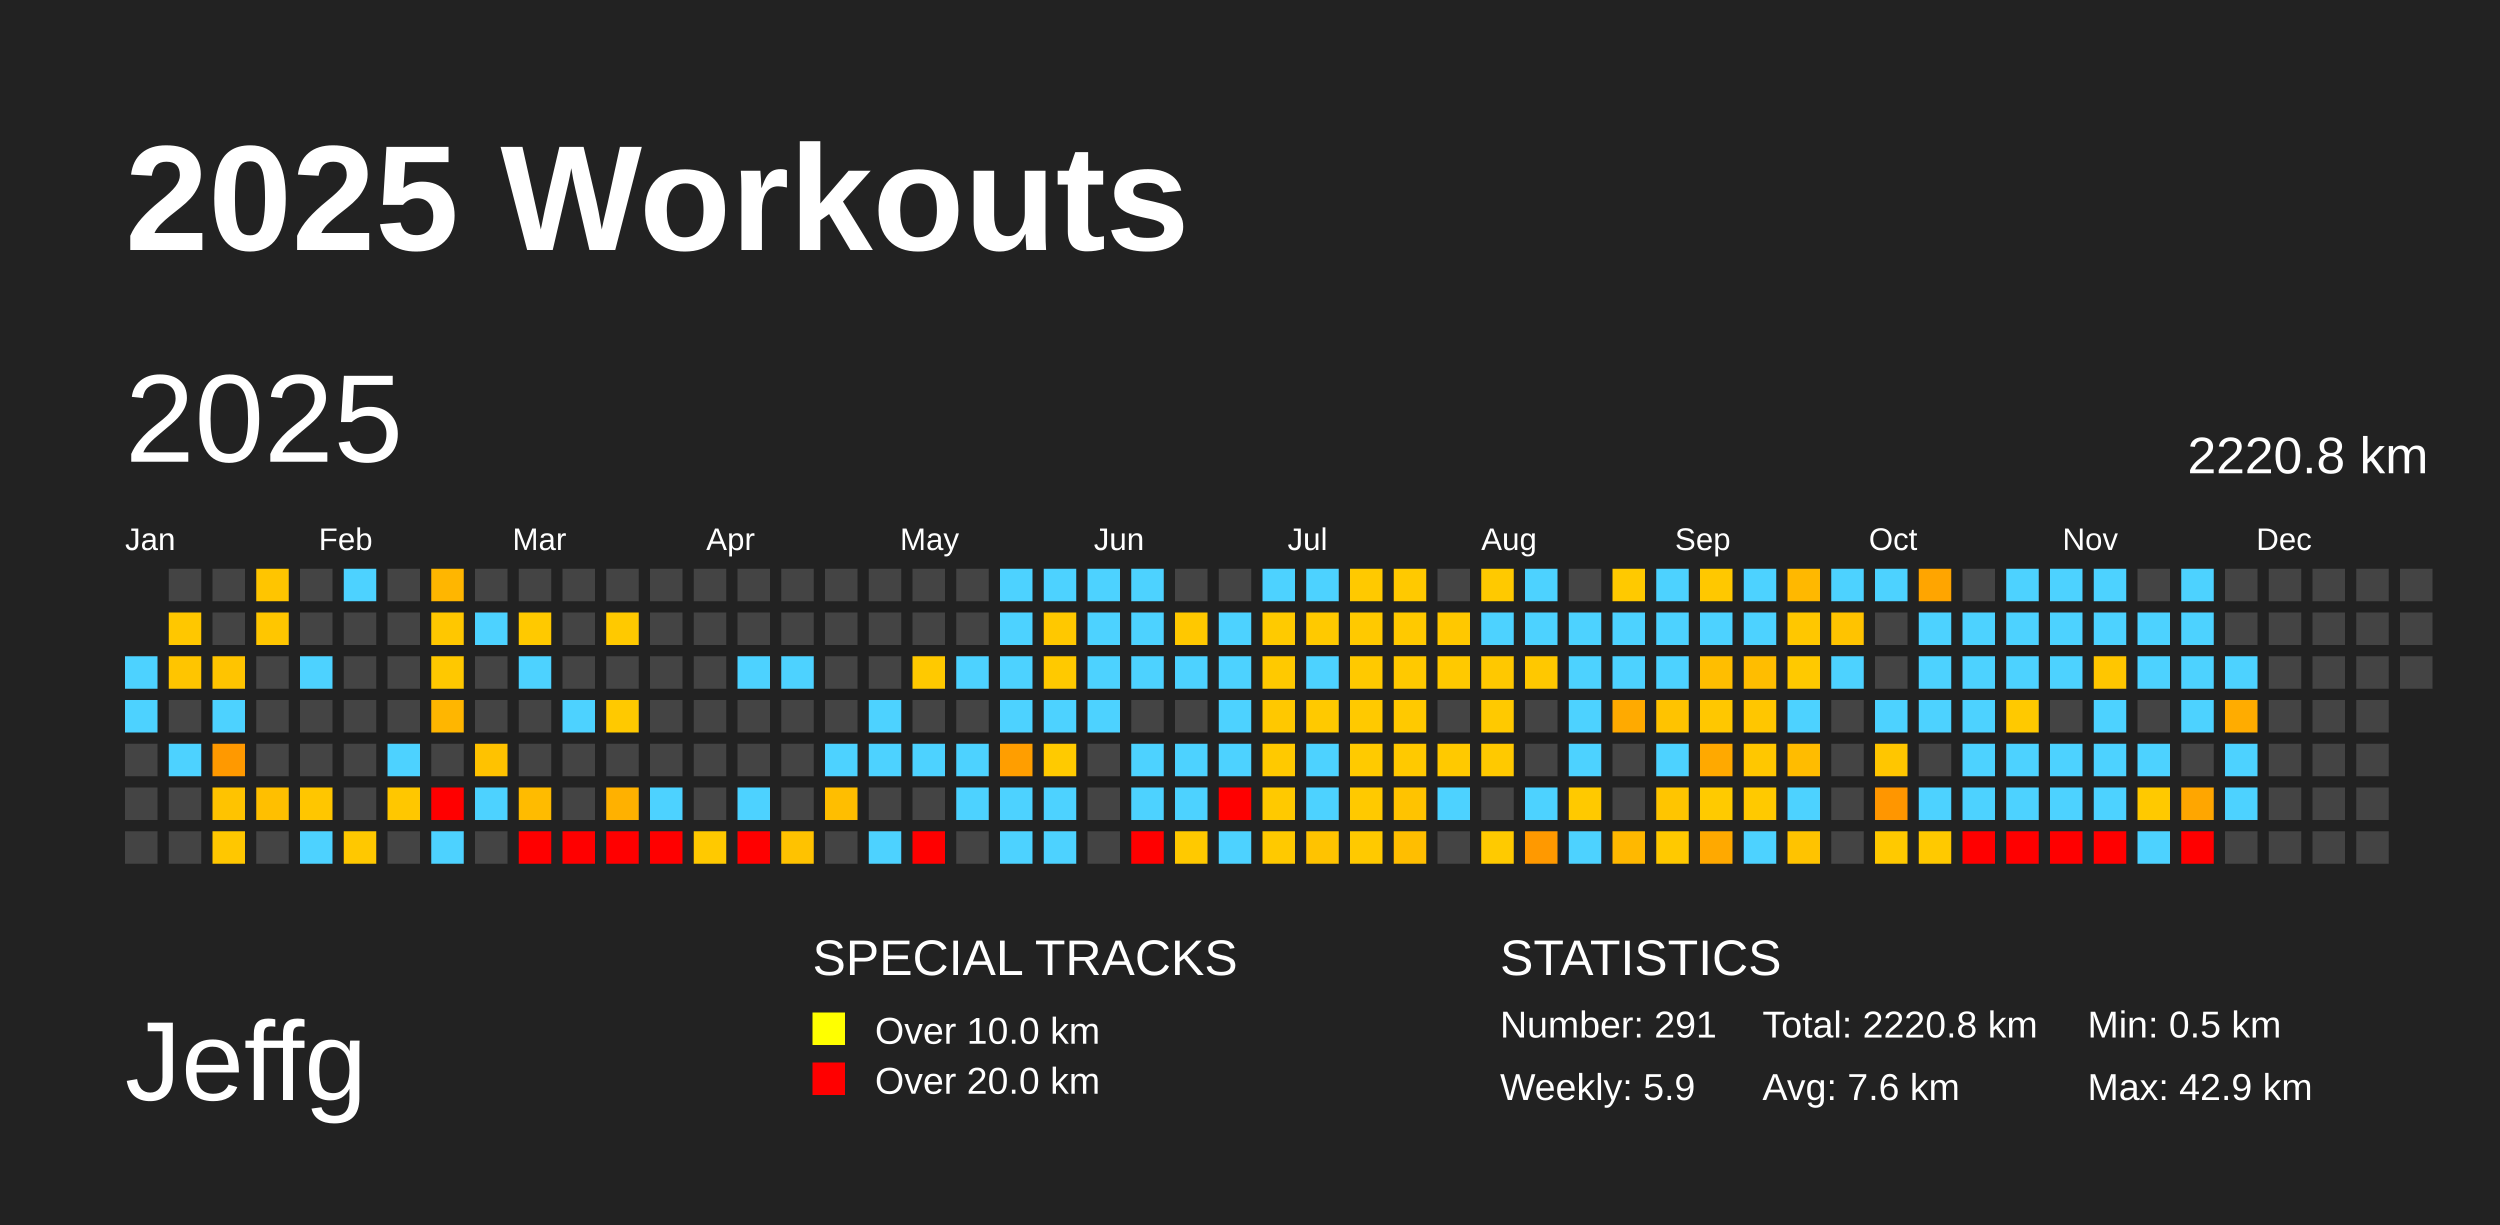
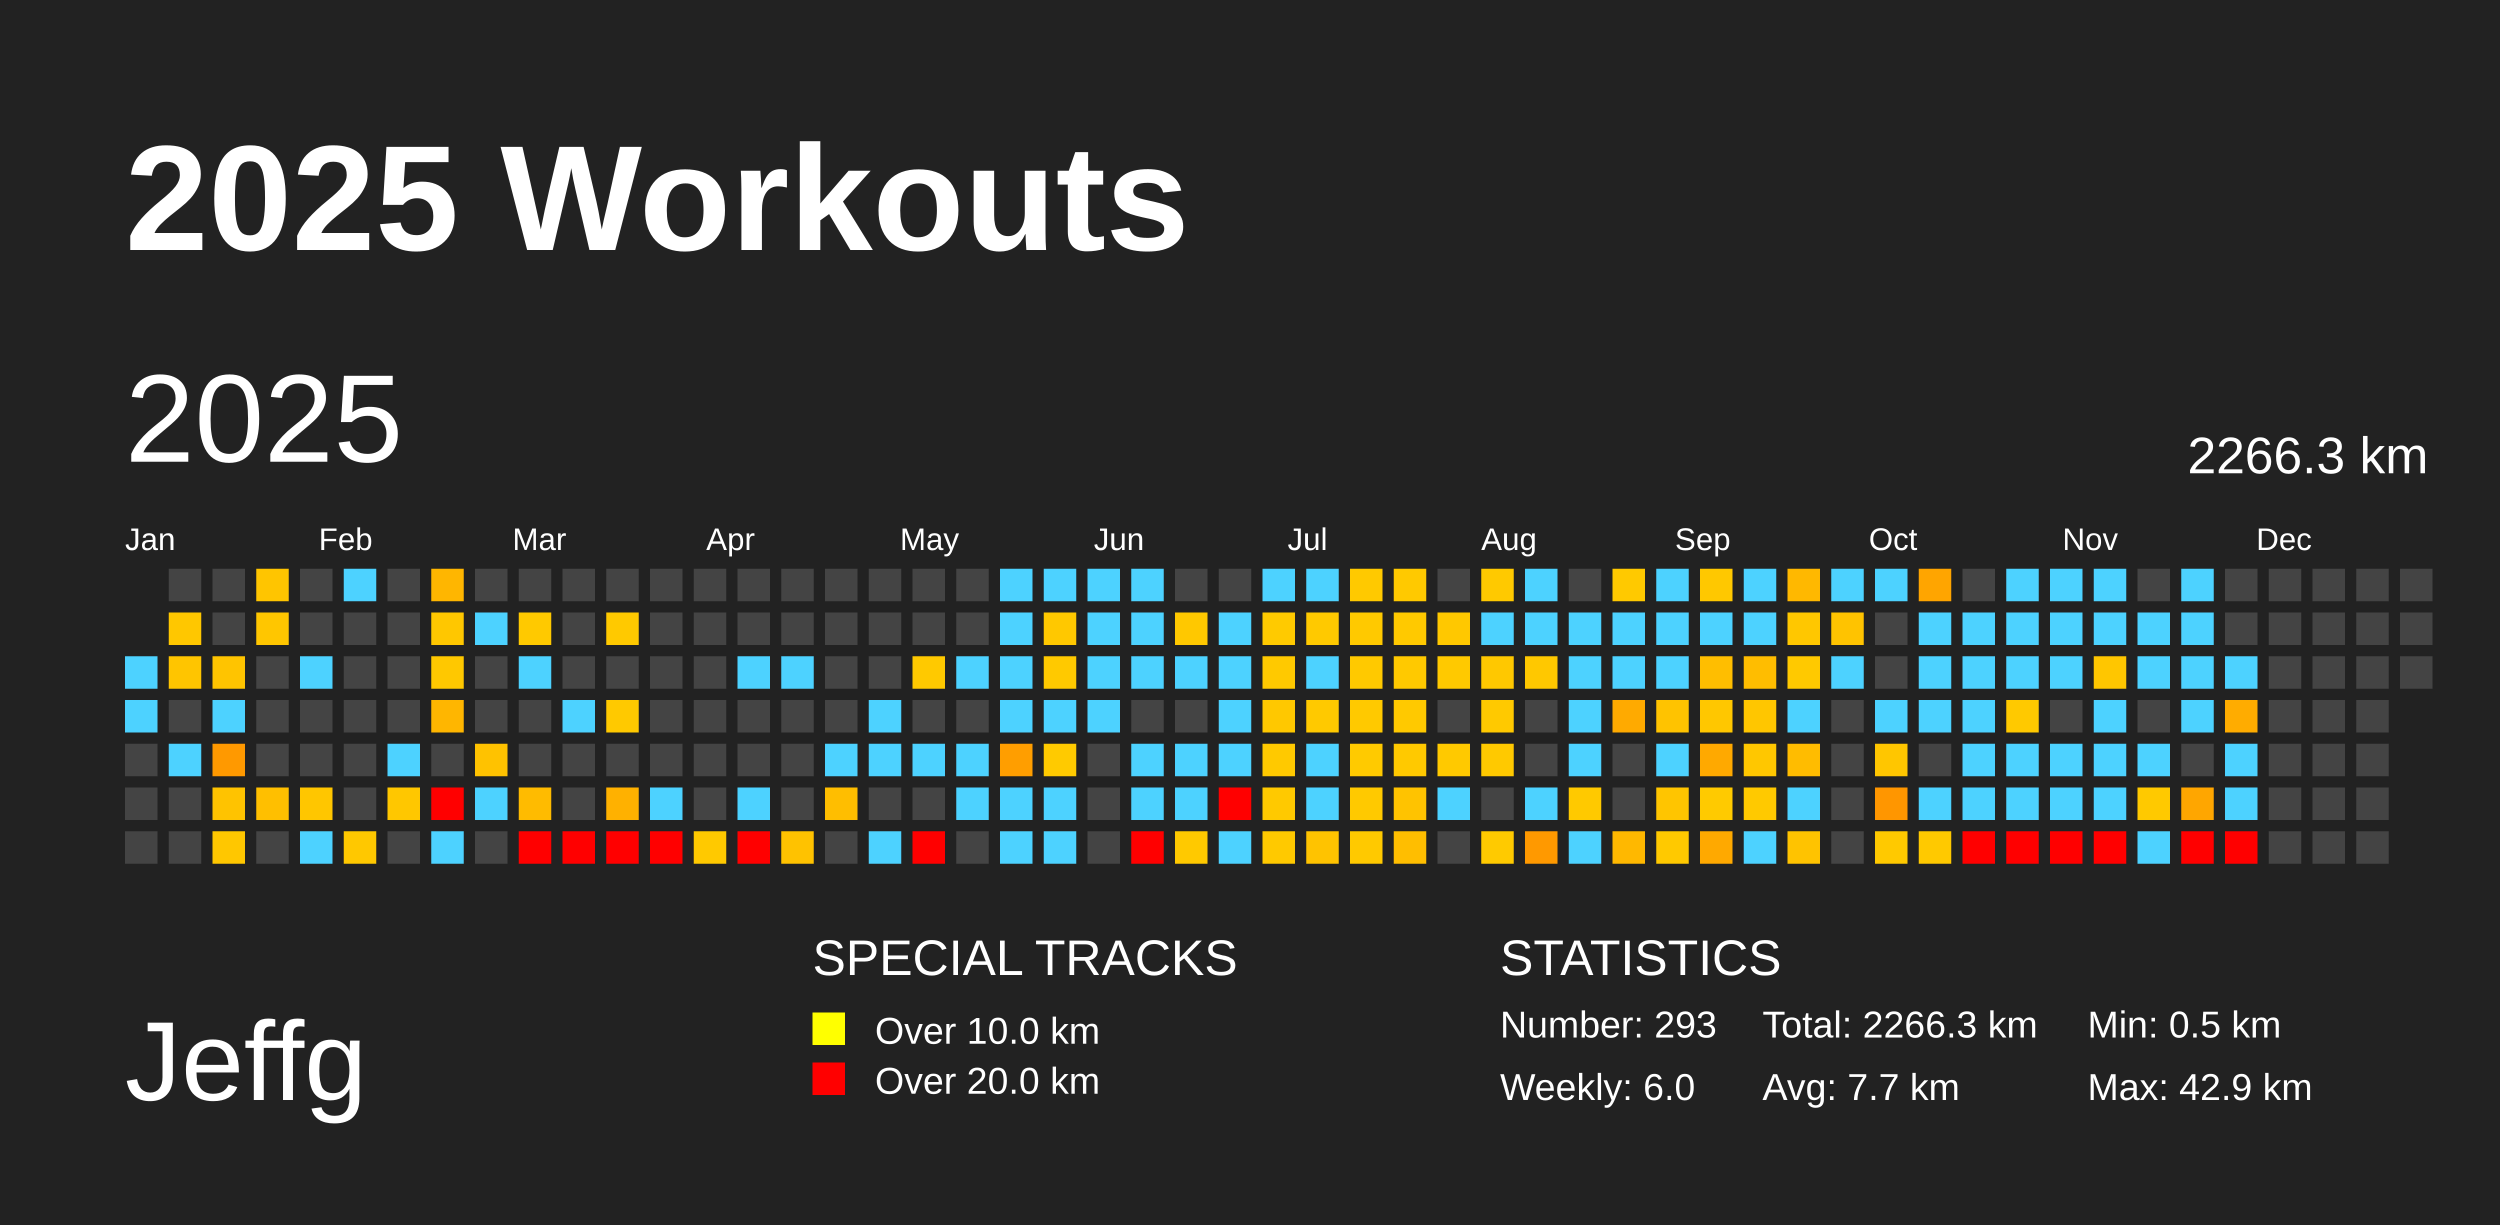
<svg xmlns="http://www.w3.org/2000/svg" baseProfile="full" height="98mm" version="1.1" viewBox="0,0,200,98" width="200mm">
  <defs />
  <rect fill="#222222" height="98" width="200" x="0" y="0" />
  <text fill="#FFFFFF" style="font-size:12px; font-family:Arial; font-weight:bold;" x="10" y="20">2025 Workouts</text>
  <text fill="#FFFFFF" style="font-size:9px; font-family:Arial" x="10" y="88">Jeffg</text>
  <text fill="#FFFFFF" style="font-size:4px; font-family:Arial" x="65" y="78">SPECIAL TRACKS</text>
  <rect fill="yellow" height="2.6" width="2.6" x="65" y="81" />
  <text fill="#FFFFFF" style="font-size:3px; font-family:Arial" x="70" y="83.5">Over 10.0 km</text>
  <rect fill="red" height="2.6" width="2.6" x="65" y="85" />
  <text fill="#FFFFFF" style="font-size:3px; font-family:Arial" x="70" y="87.5">Over 20.0 km</text>
  <text fill="#FFFFFF" style="font-size:4px; font-family:Arial" x="120" y="78">STATISTICS</text>
-   <text fill="#FFFFFF" style="font-size:3px; font-family:Arial" x="120" y="83">Number: 291</text>
-   <text fill="#FFFFFF" style="font-size:3px; font-family:Arial" x="120" y="88">Weekly: 5.9</text>
-   <text fill="#FFFFFF" style="font-size:3px; font-family:Arial" x="141" y="83">Total: 2220.8 km</text>
-   <text fill="#FFFFFF" style="font-size:3px; font-family:Arial" x="141" y="88">Avg: 7.6 km</text>
+   <text fill="#FFFFFF" style="font-size:3px; font-family:Arial" x="120" y="83">Number: 293</text>
+   <text fill="#FFFFFF" style="font-size:3px; font-family:Arial" x="120" y="88">Weekly: 6.0</text>
+   <text fill="#FFFFFF" style="font-size:3px; font-family:Arial" x="141" y="83">Total: 2266.3 km</text>
+   <text fill="#FFFFFF" style="font-size:3px; font-family:Arial" x="141" y="88">Avg: 7.7 km</text>
  <text fill="#FFFFFF" style="font-size:3px; font-family:Arial" x="167" y="83">Min: 0.5 km</text>
  <text fill="#FFFFFF" style="font-size:3px; font-family:Arial" x="167" y="88">Max: 42.9 km</text>
  <text dominant-baseline="hanging" fill="#FFFFFF" style="font-size:10.0px; font-family:Arial;" x="10" y="30">2025</text>
-   <text dominant-baseline="hanging" fill="#FFFFFF" style="font-size:4.125px; font-family:Arial;" x="175" y="35">2220.8 km</text>
+   <text dominant-baseline="hanging" fill="#FFFFFF" style="font-size:4.125px; font-family:Arial;" x="175" y="35">2266.3 km</text>
  <text fill="#FFFFFF" style="font-size:2.5px; font-family:Arial" x="10.0" y="44">Jan</text>
  <text fill="#FFFFFF" style="font-size:2.5px; font-family:Arial" x="25.5" y="44">Feb</text>
  <text fill="#FFFFFF" style="font-size:2.5px; font-family:Arial" x="41.0" y="44">Mar</text>
  <text fill="#FFFFFF" style="font-size:2.5px; font-family:Arial" x="56.5" y="44">Apr</text>
  <text fill="#FFFFFF" style="font-size:2.5px; font-family:Arial" x="72.0" y="44">May</text>
  <text fill="#FFFFFF" style="font-size:2.5px; font-family:Arial" x="87.5" y="44">Jun</text>
  <text fill="#FFFFFF" style="font-size:2.5px; font-family:Arial" x="103.0" y="44">Jul</text>
  <text fill="#FFFFFF" style="font-size:2.5px; font-family:Arial" x="118.5" y="44">Aug</text>
  <text fill="#FFFFFF" style="font-size:2.5px; font-family:Arial" x="134.0" y="44">Sep</text>
  <text fill="#FFFFFF" style="font-size:2.5px; font-family:Arial" x="149.5" y="44">Oct</text>
  <text fill="#FFFFFF" style="font-size:2.5px; font-family:Arial" x="165.0" y="44">Nov</text>
  <text fill="#FFFFFF" style="font-size:2.5px; font-family:Arial" x="180.5" y="44">Dec</text>
  <rect fill="#4dd2ff" height="2.6" width="2.6" x="10.0" y="52.5" />
  <rect fill="#4dd2ff" height="2.6" width="2.6" x="10.0" y="56.0" />
  <rect fill="#444444" height="2.6" width="2.6" x="10.0" y="59.5" />
  <rect fill="#444444" height="2.6" width="2.6" x="10.0" y="63.0" />
  <rect fill="#444444" height="2.6" width="2.6" x="10.0" y="66.5" />
  <rect fill="#444444" height="2.6" width="2.6" x="13.5" y="45.5" />
  <rect fill="#ffc700" height="2.6" width="2.6" x="13.5" y="49.0" />
  <rect fill="#ffc500" height="2.6" width="2.6" x="13.5" y="52.5" />
  <rect fill="#444444" height="2.6" width="2.6" x="13.5" y="56.0" />
  <rect fill="#4dd2ff" height="2.6" width="2.6" x="13.5" y="59.5" />
  <rect fill="#444444" height="2.6" width="2.6" x="13.5" y="63.0" />
  <rect fill="#444444" height="2.6" width="2.6" x="13.5" y="66.5" />
  <rect fill="#444444" height="2.6" width="2.6" x="17.0" y="45.5" />
  <rect fill="#444444" height="2.6" width="2.6" x="17.0" y="49.0" />
  <rect fill="#ffc400" height="2.6" width="2.6" x="17.0" y="52.5" />
  <rect fill="#4dd2ff" height="2.6" width="2.6" x="17.0" y="56.0" />
  <rect fill="#ff9900" height="2.6" width="2.6" x="17.0" y="59.5" />
  <rect fill="#ffc300" height="2.6" width="2.6" x="17.0" y="63.0" />
  <rect fill="#ffc700" height="2.6" width="2.6" x="17.0" y="66.5" />
  <rect fill="#ffc500" height="2.6" width="2.6" x="20.5" y="45.5" />
  <rect fill="#ffc600" height="2.6" width="2.6" x="20.5" y="49.0" />
  <rect fill="#444444" height="2.6" width="2.6" x="20.5" y="52.5" />
  <rect fill="#444444" height="2.6" width="2.6" x="20.5" y="56.0" />
  <rect fill="#444444" height="2.6" width="2.6" x="20.5" y="59.5" />
  <rect fill="#ffbf00" height="2.6" width="2.6" x="20.5" y="63.0" />
  <rect fill="#444444" height="2.6" width="2.6" x="20.5" y="66.5" />
  <rect fill="#444444" height="2.6" width="2.6" x="24.0" y="45.5" />
  <rect fill="#444444" height="2.6" width="2.6" x="24.0" y="49.0" />
  <rect fill="#4dd2ff" height="2.6" width="2.6" x="24.0" y="52.5" />
  <rect fill="#444444" height="2.6" width="2.6" x="24.0" y="56.0" />
  <rect fill="#444444" height="2.6" width="2.6" x="24.0" y="59.5" />
  <rect fill="#ffc600" height="2.6" width="2.6" x="24.0" y="63.0" />
  <rect fill="#4dd2ff" height="2.6" width="2.6" x="24.0" y="66.5" />
  <rect fill="#4dd2ff" height="2.6" width="2.6" x="27.5" y="45.5" />
  <rect fill="#444444" height="2.6" width="2.6" x="27.5" y="49.0" />
  <rect fill="#444444" height="2.6" width="2.6" x="27.5" y="52.5" />
  <rect fill="#444444" height="2.6" width="2.6" x="27.5" y="56.0" />
  <rect fill="#444444" height="2.6" width="2.6" x="27.5" y="59.5" />
  <rect fill="#444444" height="2.6" width="2.6" x="27.5" y="63.0" />
  <rect fill="#ffc800" height="2.6" width="2.6" x="27.5" y="66.5" />
  <rect fill="#444444" height="2.6" width="2.6" x="31.0" y="45.5" />
  <rect fill="#444444" height="2.6" width="2.6" x="31.0" y="49.0" />
  <rect fill="#444444" height="2.6" width="2.6" x="31.0" y="52.5" />
  <rect fill="#444444" height="2.6" width="2.6" x="31.0" y="56.0" />
  <rect fill="#4dd2ff" height="2.6" width="2.6" x="31.0" y="59.5" />
  <rect fill="#ffc700" height="2.6" width="2.6" x="31.0" y="63.0" />
  <rect fill="#444444" height="2.6" width="2.6" x="31.0" y="66.5" />
  <rect fill="#ffb600" height="2.6" width="2.6" x="34.5" y="45.5" />
  <rect fill="#ffc700" height="2.6" width="2.6" x="34.5" y="49.0" />
  <rect fill="#ffc800" height="2.6" width="2.6" x="34.5" y="52.5" />
  <rect fill="#ffb600" height="2.6" width="2.6" x="34.5" y="56.0" />
  <rect fill="#444444" height="2.6" width="2.6" x="34.5" y="59.5" />
  <rect fill="red" height="2.6" width="2.6" x="34.5" y="63.0" />
  <rect fill="#4dd2ff" height="2.6" width="2.6" x="34.5" y="66.5" />
  <rect fill="#444444" height="2.6" width="2.6" x="38.0" y="45.5" />
  <rect fill="#4dd2ff" height="2.6" width="2.6" x="38.0" y="49.0" />
  <rect fill="#444444" height="2.6" width="2.6" x="38.0" y="52.5" />
  <rect fill="#444444" height="2.6" width="2.6" x="38.0" y="56.0" />
  <rect fill="#ffc200" height="2.6" width="2.6" x="38.0" y="59.5" />
  <rect fill="#4dd2ff" height="2.6" width="2.6" x="38.0" y="63.0" />
  <rect fill="#444444" height="2.6" width="2.6" x="38.0" y="66.5" />
  <rect fill="#444444" height="2.6" width="2.6" x="41.5" y="45.5" />
  <rect fill="#ffc900" height="2.6" width="2.6" x="41.5" y="49.0" />
  <rect fill="#4dd2ff" height="2.6" width="2.6" x="41.5" y="52.5" />
  <rect fill="#444444" height="2.6" width="2.6" x="41.5" y="56.0" />
  <rect fill="#444444" height="2.6" width="2.6" x="41.5" y="59.5" />
  <rect fill="#ffbb00" height="2.6" width="2.6" x="41.5" y="63.0" />
  <rect fill="red" height="2.6" width="2.6" x="41.5" y="66.5" />
  <rect fill="#444444" height="2.6" width="2.6" x="45.0" y="45.5" />
  <rect fill="#444444" height="2.6" width="2.6" x="45.0" y="49.0" />
  <rect fill="#444444" height="2.6" width="2.6" x="45.0" y="52.5" />
  <rect fill="#4dd2ff" height="2.6" width="2.6" x="45.0" y="56.0" />
  <rect fill="#444444" height="2.6" width="2.6" x="45.0" y="59.5" />
  <rect fill="#444444" height="2.6" width="2.6" x="45.0" y="63.0" />
  <rect fill="red" height="2.6" width="2.6" x="45.0" y="66.5" />
  <rect fill="#444444" height="2.6" width="2.6" x="48.5" y="45.5" />
  <rect fill="#ffc900" height="2.6" width="2.6" x="48.5" y="49.0" />
  <rect fill="#444444" height="2.6" width="2.6" x="48.5" y="52.5" />
  <rect fill="#ffc900" height="2.6" width="2.6" x="48.5" y="56.0" />
  <rect fill="#444444" height="2.6" width="2.6" x="48.5" y="59.5" />
  <rect fill="#ffb100" height="2.6" width="2.6" x="48.5" y="63.0" />
  <rect fill="red" height="2.6" width="2.6" x="48.5" y="66.5" />
  <rect fill="#444444" height="2.6" width="2.6" x="52.0" y="45.5" />
  <rect fill="#444444" height="2.6" width="2.6" x="52.0" y="49.0" />
  <rect fill="#444444" height="2.6" width="2.6" x="52.0" y="52.5" />
  <rect fill="#444444" height="2.6" width="2.6" x="52.0" y="56.0" />
  <rect fill="#444444" height="2.6" width="2.6" x="52.0" y="59.5" />
  <rect fill="#4dd2ff" height="2.6" width="2.6" x="52.0" y="63.0" />
  <rect fill="red" height="2.6" width="2.6" x="52.0" y="66.5" />
  <rect fill="#444444" height="2.6" width="2.6" x="55.5" y="45.5" />
  <rect fill="#444444" height="2.6" width="2.6" x="55.5" y="49.0" />
  <rect fill="#444444" height="2.6" width="2.6" x="55.5" y="52.5" />
  <rect fill="#444444" height="2.6" width="2.6" x="55.5" y="56.0" />
  <rect fill="#444444" height="2.6" width="2.6" x="55.5" y="59.5" />
  <rect fill="#444444" height="2.6" width="2.6" x="55.5" y="63.0" />
  <rect fill="#ffc900" height="2.6" width="2.6" x="55.5" y="66.5" />
  <rect fill="#444444" height="2.6" width="2.6" x="59.0" y="45.5" />
  <rect fill="#444444" height="2.6" width="2.6" x="59.0" y="49.0" />
  <rect fill="#4dd2ff" height="2.6" width="2.6" x="59.0" y="52.5" />
  <rect fill="#444444" height="2.6" width="2.6" x="59.0" y="56.0" />
  <rect fill="#444444" height="2.6" width="2.6" x="59.0" y="59.5" />
  <rect fill="#4dd2ff" height="2.6" width="2.6" x="59.0" y="63.0" />
  <rect fill="red" height="2.6" width="2.6" x="59.0" y="66.5" />
  <rect fill="#444444" height="2.6" width="2.6" x="62.5" y="45.5" />
  <rect fill="#444444" height="2.6" width="2.6" x="62.5" y="49.0" />
  <rect fill="#4dd2ff" height="2.6" width="2.6" x="62.5" y="52.5" />
  <rect fill="#444444" height="2.6" width="2.6" x="62.5" y="56.0" />
  <rect fill="#444444" height="2.6" width="2.6" x="62.5" y="59.5" />
  <rect fill="#444444" height="2.6" width="2.6" x="62.5" y="63.0" />
  <rect fill="#ffc200" height="2.6" width="2.6" x="62.5" y="66.5" />
  <rect fill="#444444" height="2.6" width="2.6" x="66.0" y="45.5" />
  <rect fill="#444444" height="2.6" width="2.6" x="66.0" y="49.0" />
  <rect fill="#444444" height="2.6" width="2.6" x="66.0" y="52.5" />
  <rect fill="#444444" height="2.6" width="2.6" x="66.0" y="56.0" />
  <rect fill="#4dd2ff" height="2.6" width="2.6" x="66.0" y="59.5" />
  <rect fill="#ffbe00" height="2.6" width="2.6" x="66.0" y="63.0" />
  <rect fill="#444444" height="2.6" width="2.6" x="66.0" y="66.5" />
  <rect fill="#444444" height="2.6" width="2.6" x="69.5" y="45.5" />
  <rect fill="#444444" height="2.6" width="2.6" x="69.5" y="49.0" />
  <rect fill="#444444" height="2.6" width="2.6" x="69.5" y="52.5" />
  <rect fill="#4dd2ff" height="2.6" width="2.6" x="69.5" y="56.0" />
  <rect fill="#4dd2ff" height="2.6" width="2.6" x="69.5" y="59.5" />
  <rect fill="#444444" height="2.6" width="2.6" x="69.5" y="63.0" />
  <rect fill="#4dd2ff" height="2.6" width="2.6" x="69.5" y="66.5" />
  <rect fill="#444444" height="2.6" width="2.6" x="73.0" y="45.5" />
  <rect fill="#444444" height="2.6" width="2.6" x="73.0" y="49.0" />
  <rect fill="#ffc900" height="2.6" width="2.6" x="73.0" y="52.5" />
  <rect fill="#444444" height="2.6" width="2.6" x="73.0" y="56.0" />
  <rect fill="#4dd2ff" height="2.6" width="2.6" x="73.0" y="59.5" />
  <rect fill="#444444" height="2.6" width="2.6" x="73.0" y="63.0" />
  <rect fill="red" height="2.6" width="2.6" x="73.0" y="66.5" />
  <rect fill="#444444" height="2.6" width="2.6" x="76.5" y="45.5" />
  <rect fill="#444444" height="2.6" width="2.6" x="76.5" y="49.0" />
  <rect fill="#4dd2ff" height="2.6" width="2.6" x="76.5" y="52.5" />
  <rect fill="#444444" height="2.6" width="2.6" x="76.5" y="56.0" />
  <rect fill="#4dd2ff" height="2.6" width="2.6" x="76.5" y="59.5" />
  <rect fill="#4dd2ff" height="2.6" width="2.6" x="76.5" y="63.0" />
  <rect fill="#444444" height="2.6" width="2.6" x="76.5" y="66.5" />
  <rect fill="#4dd2ff" height="2.6" width="2.6" x="80.0" y="45.5" />
  <rect fill="#4dd2ff" height="2.6" width="2.6" x="80.0" y="49.0" />
  <rect fill="#4dd2ff" height="2.6" width="2.6" x="80.0" y="52.5" />
  <rect fill="#4dd2ff" height="2.6" width="2.6" x="80.0" y="56.0" />
  <rect fill="#ff9e00" height="2.6" width="2.6" x="80.0" y="59.5" />
  <rect fill="#4dd2ff" height="2.6" width="2.6" x="80.0" y="63.0" />
  <rect fill="#4dd2ff" height="2.6" width="2.6" x="80.0" y="66.5" />
  <rect fill="#4dd2ff" height="2.6" width="2.6" x="83.5" y="45.5" />
  <rect fill="#ffc800" height="2.6" width="2.6" x="83.5" y="49.0" />
  <rect fill="#ffc900" height="2.6" width="2.6" x="83.5" y="52.5" />
  <rect fill="#4dd2ff" height="2.6" width="2.6" x="83.5" y="56.0" />
  <rect fill="#ffca00" height="2.6" width="2.6" x="83.5" y="59.5" />
  <rect fill="#4dd2ff" height="2.6" width="2.6" x="83.5" y="63.0" />
  <rect fill="#4dd2ff" height="2.6" width="2.6" x="83.5" y="66.5" />
  <rect fill="#4dd2ff" height="2.6" width="2.6" x="87.0" y="45.5" />
  <rect fill="#4dd2ff" height="2.6" width="2.6" x="87.0" y="49.0" />
  <rect fill="#4dd2ff" height="2.6" width="2.6" x="87.0" y="52.5" />
  <rect fill="#4dd2ff" height="2.6" width="2.6" x="87.0" y="56.0" />
  <rect fill="#444444" height="2.6" width="2.6" x="87.0" y="59.5" />
  <rect fill="#444444" height="2.6" width="2.6" x="87.0" y="63.0" />
  <rect fill="#444444" height="2.6" width="2.6" x="87.0" y="66.5" />
  <rect fill="#4dd2ff" height="2.6" width="2.6" x="90.5" y="45.5" />
  <rect fill="#4dd2ff" height="2.6" width="2.6" x="90.5" y="49.0" />
  <rect fill="#4dd2ff" height="2.6" width="2.6" x="90.5" y="52.5" />
  <rect fill="#444444" height="2.6" width="2.6" x="90.5" y="56.0" />
  <rect fill="#4dd2ff" height="2.6" width="2.6" x="90.5" y="59.5" />
  <rect fill="#4dd2ff" height="2.6" width="2.6" x="90.5" y="63.0" />
  <rect fill="red" height="2.6" width="2.6" x="90.5" y="66.5" />
  <rect fill="#444444" height="2.6" width="2.6" x="94.0" y="45.5" />
  <rect fill="#ffc800" height="2.6" width="2.6" x="94.0" y="49.0" />
  <rect fill="#4dd2ff" height="2.6" width="2.6" x="94.0" y="52.5" />
  <rect fill="#444444" height="2.6" width="2.6" x="94.0" y="56.0" />
  <rect fill="#4dd2ff" height="2.6" width="2.6" x="94.0" y="59.5" />
  <rect fill="#4dd2ff" height="2.6" width="2.6" x="94.0" y="63.0" />
  <rect fill="#ffc900" height="2.6" width="2.6" x="94.0" y="66.5" />
  <rect fill="#444444" height="2.6" width="2.6" x="97.5" y="45.5" />
  <rect fill="#4dd2ff" height="2.6" width="2.6" x="97.5" y="49.0" />
  <rect fill="#4dd2ff" height="2.6" width="2.6" x="97.5" y="52.5" />
  <rect fill="#4dd2ff" height="2.6" width="2.6" x="97.5" y="56.0" />
  <rect fill="#4dd2ff" height="2.6" width="2.6" x="97.5" y="59.5" />
  <rect fill="red" height="2.6" width="2.6" x="97.5" y="63.0" />
  <rect fill="#4dd2ff" height="2.6" width="2.6" x="97.5" y="66.5" />
  <rect fill="#4dd2ff" height="2.6" width="2.6" x="101.0" y="45.5" />
  <rect fill="#ffca00" height="2.6" width="2.6" x="101.0" y="49.0" />
  <rect fill="#ffc900" height="2.6" width="2.6" x="101.0" y="52.5" />
  <rect fill="#ffc800" height="2.6" width="2.6" x="101.0" y="56.0" />
  <rect fill="#ffc900" height="2.6" width="2.6" x="101.0" y="59.5" />
  <rect fill="#ffc900" height="2.6" width="2.6" x="101.0" y="63.0" />
  <rect fill="#ffc900" height="2.6" width="2.6" x="101.0" y="66.5" />
  <rect fill="#4dd2ff" height="2.6" width="2.6" x="104.5" y="45.5" />
  <rect fill="#ffc900" height="2.6" width="2.6" x="104.5" y="49.0" />
  <rect fill="#4dd2ff" height="2.6" width="2.6" x="104.5" y="52.5" />
  <rect fill="#ffc900" height="2.6" width="2.6" x="104.5" y="56.0" />
  <rect fill="#4dd2ff" height="2.6" width="2.6" x="104.5" y="59.5" />
  <rect fill="#4dd2ff" height="2.6" width="2.6" x="104.5" y="63.0" />
  <rect fill="#ffc300" height="2.6" width="2.6" x="104.5" y="66.5" />
  <rect fill="#ffc900" height="2.6" width="2.6" x="108.0" y="45.5" />
  <rect fill="#ffc900" height="2.6" width="2.6" x="108.0" y="49.0" />
  <rect fill="#ffc900" height="2.6" width="2.6" x="108.0" y="52.5" />
  <rect fill="#ffc900" height="2.6" width="2.6" x="108.0" y="56.0" />
  <rect fill="#ffca00" height="2.6" width="2.6" x="108.0" y="59.5" />
  <rect fill="#ffc900" height="2.6" width="2.6" x="108.0" y="63.0" />
  <rect fill="#ffc900" height="2.6" width="2.6" x="108.0" y="66.5" />
  <rect fill="#ffc900" height="2.6" width="2.6" x="111.5" y="45.5" />
  <rect fill="#ffc900" height="2.6" width="2.6" x="111.5" y="49.0" />
  <rect fill="#ffc900" height="2.6" width="2.6" x="111.5" y="52.5" />
  <rect fill="#ffc900" height="2.6" width="2.6" x="111.5" y="56.0" />
  <rect fill="#ffc900" height="2.6" width="2.6" x="111.5" y="59.5" />
  <rect fill="#ffc300" height="2.6" width="2.6" x="111.5" y="63.0" />
  <rect fill="#ffbe00" height="2.6" width="2.6" x="111.5" y="66.5" />
  <rect fill="#444444" height="2.6" width="2.6" x="115.0" y="45.5" />
  <rect fill="#ffc800" height="2.6" width="2.6" x="115.0" y="49.0" />
  <rect fill="#ffc900" height="2.6" width="2.6" x="115.0" y="52.5" />
  <rect fill="#444444" height="2.6" width="2.6" x="115.0" y="56.0" />
  <rect fill="#ffc900" height="2.6" width="2.6" x="115.0" y="59.5" />
  <rect fill="#4dd2ff" height="2.6" width="2.6" x="115.0" y="63.0" />
  <rect fill="#444444" height="2.6" width="2.6" x="115.0" y="66.5" />
  <rect fill="#ffc900" height="2.6" width="2.6" x="118.5" y="45.5" />
  <rect fill="#4dd2ff" height="2.6" width="2.6" x="118.5" y="49.0" />
  <rect fill="#ffc800" height="2.6" width="2.6" x="118.5" y="52.5" />
  <rect fill="#ffc900" height="2.6" width="2.6" x="118.5" y="56.0" />
  <rect fill="#ffc900" height="2.6" width="2.6" x="118.5" y="59.5" />
  <rect fill="#444444" height="2.6" width="2.6" x="118.5" y="63.0" />
  <rect fill="#ffca00" height="2.6" width="2.6" x="118.5" y="66.5" />
  <rect fill="#4dd2ff" height="2.6" width="2.6" x="122.0" y="45.5" />
  <rect fill="#4dd2ff" height="2.6" width="2.6" x="122.0" y="49.0" />
  <rect fill="#ffc800" height="2.6" width="2.6" x="122.0" y="52.5" />
  <rect fill="#444444" height="2.6" width="2.6" x="122.0" y="56.0" />
  <rect fill="#444444" height="2.6" width="2.6" x="122.0" y="59.5" />
  <rect fill="#4dd2ff" height="2.6" width="2.6" x="122.0" y="63.0" />
  <rect fill="#ff9900" height="2.6" width="2.6" x="122.0" y="66.5" />
  <rect fill="#444444" height="2.6" width="2.6" x="125.5" y="45.5" />
  <rect fill="#4dd2ff" height="2.6" width="2.6" x="125.5" y="49.0" />
  <rect fill="#4dd2ff" height="2.6" width="2.6" x="125.5" y="52.5" />
  <rect fill="#4dd2ff" height="2.6" width="2.6" x="125.5" y="56.0" />
  <rect fill="#4dd2ff" height="2.6" width="2.6" x="125.5" y="59.5" />
  <rect fill="#ffc900" height="2.6" width="2.6" x="125.5" y="63.0" />
  <rect fill="#4dd2ff" height="2.6" width="2.6" x="125.5" y="66.5" />
  <rect fill="#ffc900" height="2.6" width="2.6" x="129.0" y="45.5" />
  <rect fill="#4dd2ff" height="2.6" width="2.6" x="129.0" y="49.0" />
  <rect fill="#4dd2ff" height="2.6" width="2.6" x="129.0" y="52.5" />
  <rect fill="#ffaa00" height="2.6" width="2.6" x="129.0" y="56.0" />
  <rect fill="#444444" height="2.6" width="2.6" x="129.0" y="59.5" />
  <rect fill="#444444" height="2.6" width="2.6" x="129.0" y="63.0" />
  <rect fill="#ffb800" height="2.6" width="2.6" x="129.0" y="66.5" />
  <rect fill="#4dd2ff" height="2.6" width="2.6" x="132.5" y="45.5" />
  <rect fill="#4dd2ff" height="2.6" width="2.6" x="132.5" y="49.0" />
  <rect fill="#4dd2ff" height="2.6" width="2.6" x="132.5" y="52.5" />
  <rect fill="#ffc300" height="2.6" width="2.6" x="132.5" y="56.0" />
  <rect fill="#4dd2ff" height="2.6" width="2.6" x="132.5" y="59.5" />
  <rect fill="#ffc500" height="2.6" width="2.6" x="132.5" y="63.0" />
  <rect fill="#ffc900" height="2.6" width="2.6" x="132.5" y="66.5" />
  <rect fill="#ffc800" height="2.6" width="2.6" x="136.0" y="45.5" />
  <rect fill="#4dd2ff" height="2.6" width="2.6" x="136.0" y="49.0" />
  <rect fill="#ffbe00" height="2.6" width="2.6" x="136.0" y="52.5" />
  <rect fill="#ffc700" height="2.6" width="2.6" x="136.0" y="56.0" />
  <rect fill="#ffa900" height="2.6" width="2.6" x="136.0" y="59.5" />
  <rect fill="#ffca00" height="2.6" width="2.6" x="136.0" y="63.0" />
  <rect fill="#ffa900" height="2.6" width="2.6" x="136.0" y="66.5" />
  <rect fill="#4dd2ff" height="2.6" width="2.6" x="139.5" y="45.5" />
  <rect fill="#4dd2ff" height="2.6" width="2.6" x="139.5" y="49.0" />
  <rect fill="#ffbd00" height="2.6" width="2.6" x="139.5" y="52.5" />
  <rect fill="#ffc600" height="2.6" width="2.6" x="139.5" y="56.0" />
  <rect fill="#ffc700" height="2.6" width="2.6" x="139.5" y="59.5" />
  <rect fill="#ffc900" height="2.6" width="2.6" x="139.5" y="63.0" />
  <rect fill="#4dd2ff" height="2.6" width="2.6" x="139.5" y="66.5" />
  <rect fill="#ffb800" height="2.6" width="2.6" x="143.0" y="45.5" />
  <rect fill="#ffc700" height="2.6" width="2.6" x="143.0" y="49.0" />
  <rect fill="#ffc900" height="2.6" width="2.6" x="143.0" y="52.5" />
  <rect fill="#4dd2ff" height="2.6" width="2.6" x="143.0" y="56.0" />
  <rect fill="#ffbc00" height="2.6" width="2.6" x="143.0" y="59.5" />
  <rect fill="#4dd2ff" height="2.6" width="2.6" x="143.0" y="63.0" />
  <rect fill="#ffc300" height="2.6" width="2.6" x="143.0" y="66.5" />
  <rect fill="#4dd2ff" height="2.6" width="2.6" x="146.5" y="45.5" />
  <rect fill="#ffc300" height="2.6" width="2.6" x="146.5" y="49.0" />
  <rect fill="#4dd2ff" height="2.6" width="2.6" x="146.5" y="52.5" />
  <rect fill="#444444" height="2.6" width="2.6" x="146.5" y="56.0" />
  <rect fill="#444444" height="2.6" width="2.6" x="146.5" y="59.5" />
  <rect fill="#444444" height="2.6" width="2.6" x="146.5" y="63.0" />
  <rect fill="#444444" height="2.6" width="2.6" x="146.5" y="66.5" />
  <rect fill="#4dd2ff" height="2.6" width="2.6" x="150.0" y="45.5" />
  <rect fill="#444444" height="2.6" width="2.6" x="150.0" y="49.0" />
  <rect fill="#444444" height="2.6" width="2.6" x="150.0" y="52.5" />
  <rect fill="#4dd2ff" height="2.6" width="2.6" x="150.0" y="56.0" />
  <rect fill="#ffc600" height="2.6" width="2.6" x="150.0" y="59.5" />
  <rect fill="#ff9600" height="2.6" width="2.6" x="150.0" y="63.0" />
  <rect fill="#ffc900" height="2.6" width="2.6" x="150.0" y="66.5" />
  <rect fill="#ffa500" height="2.6" width="2.6" x="153.5" y="45.5" />
  <rect fill="#4dd2ff" height="2.6" width="2.6" x="153.5" y="49.0" />
  <rect fill="#4dd2ff" height="2.6" width="2.6" x="153.5" y="52.5" />
  <rect fill="#4dd2ff" height="2.6" width="2.6" x="153.5" y="56.0" />
  <rect fill="#444444" height="2.6" width="2.6" x="153.5" y="59.5" />
  <rect fill="#4dd2ff" height="2.6" width="2.6" x="153.5" y="63.0" />
  <rect fill="#ffc900" height="2.6" width="2.6" x="153.5" y="66.5" />
  <rect fill="#444444" height="2.6" width="2.6" x="157.0" y="45.5" />
  <rect fill="#4dd2ff" height="2.6" width="2.6" x="157.0" y="49.0" />
  <rect fill="#4dd2ff" height="2.6" width="2.6" x="157.0" y="52.5" />
  <rect fill="#4dd2ff" height="2.6" width="2.6" x="157.0" y="56.0" />
  <rect fill="#4dd2ff" height="2.6" width="2.6" x="157.0" y="59.5" />
  <rect fill="#4dd2ff" height="2.6" width="2.6" x="157.0" y="63.0" />
  <rect fill="red" height="2.6" width="2.6" x="157.0" y="66.5" />
  <rect fill="#4dd2ff" height="2.6" width="2.6" x="160.5" y="45.5" />
  <rect fill="#4dd2ff" height="2.6" width="2.6" x="160.5" y="49.0" />
  <rect fill="#4dd2ff" height="2.6" width="2.6" x="160.5" y="52.5" />
  <rect fill="#ffc900" height="2.6" width="2.6" x="160.5" y="56.0" />
  <rect fill="#4dd2ff" height="2.6" width="2.6" x="160.5" y="59.5" />
  <rect fill="#4dd2ff" height="2.6" width="2.6" x="160.5" y="63.0" />
  <rect fill="red" height="2.6" width="2.6" x="160.5" y="66.5" />
  <rect fill="#4dd2ff" height="2.6" width="2.6" x="164.0" y="45.5" />
  <rect fill="#4dd2ff" height="2.6" width="2.6" x="164.0" y="49.0" />
  <rect fill="#4dd2ff" height="2.6" width="2.6" x="164.0" y="52.5" />
  <rect fill="#444444" height="2.6" width="2.6" x="164.0" y="56.0" />
  <rect fill="#4dd2ff" height="2.6" width="2.6" x="164.0" y="59.5" />
  <rect fill="#4dd2ff" height="2.6" width="2.6" x="164.0" y="63.0" />
  <rect fill="red" height="2.6" width="2.6" x="164.0" y="66.5" />
  <rect fill="#4dd2ff" height="2.6" width="2.6" x="167.5" y="45.5" />
  <rect fill="#4dd2ff" height="2.6" width="2.6" x="167.5" y="49.0" />
  <rect fill="#ffc600" height="2.6" width="2.6" x="167.5" y="52.5" />
  <rect fill="#4dd2ff" height="2.6" width="2.6" x="167.5" y="56.0" />
  <rect fill="#4dd2ff" height="2.6" width="2.6" x="167.5" y="59.5" />
  <rect fill="#4dd2ff" height="2.6" width="2.6" x="167.5" y="63.0" />
  <rect fill="red" height="2.6" width="2.6" x="167.5" y="66.5" />
  <rect fill="#444444" height="2.6" width="2.6" x="171.0" y="45.5" />
  <rect fill="#4dd2ff" height="2.6" width="2.6" x="171.0" y="49.0" />
  <rect fill="#4dd2ff" height="2.6" width="2.6" x="171.0" y="52.5" />
  <rect fill="#444444" height="2.6" width="2.6" x="171.0" y="56.0" />
  <rect fill="#4dd2ff" height="2.6" width="2.6" x="171.0" y="59.5" />
  <rect fill="#ffc900" height="2.6" width="2.6" x="171.0" y="63.0" />
  <rect fill="#4dd2ff" height="2.6" width="2.6" x="171.0" y="66.5" />
  <rect fill="#4dd2ff" height="2.6" width="2.6" x="174.5" y="45.5" />
  <rect fill="#4dd2ff" height="2.6" width="2.6" x="174.5" y="49.0" />
  <rect fill="#4dd2ff" height="2.6" width="2.6" x="174.5" y="52.5" />
  <rect fill="#4dd2ff" height="2.6" width="2.6" x="174.5" y="56.0" />
  <rect fill="#444444" height="2.6" width="2.6" x="174.5" y="59.5" />
  <rect fill="#ffa600" height="2.6" width="2.6" x="174.5" y="63.0" />
  <rect fill="red" height="2.6" width="2.6" x="174.5" y="66.5" />
  <rect fill="#444444" height="2.6" width="2.6" x="178.0" y="45.5" />
  <rect fill="#444444" height="2.6" width="2.6" x="178.0" y="49.0" />
  <rect fill="#4dd2ff" height="2.6" width="2.6" x="178.0" y="52.5" />
  <rect fill="#ffac00" height="2.6" width="2.6" x="178.0" y="56.0" />
  <rect fill="#4dd2ff" height="2.6" width="2.6" x="178.0" y="59.5" />
  <rect fill="#4dd2ff" height="2.6" width="2.6" x="178.0" y="63.0" />
-   <rect fill="#444444" height="2.6" width="2.6" x="178.0" y="66.5" />
+   <rect fill="red" height="2.6" width="2.6" x="178.0" y="66.5" />
  <rect fill="#444444" height="2.6" width="2.6" x="181.5" y="45.5" />
  <rect fill="#444444" height="2.6" width="2.6" x="181.5" y="49.0" />
  <rect fill="#444444" height="2.6" width="2.6" x="181.5" y="52.5" />
  <rect fill="#444444" height="2.6" width="2.6" x="181.5" y="56.0" />
  <rect fill="#444444" height="2.6" width="2.6" x="181.5" y="59.5" />
  <rect fill="#444444" height="2.6" width="2.6" x="181.5" y="63.0" />
  <rect fill="#444444" height="2.6" width="2.6" x="181.5" y="66.5" />
  <rect fill="#444444" height="2.6" width="2.6" x="185.0" y="45.5" />
  <rect fill="#444444" height="2.6" width="2.6" x="185.0" y="49.0" />
  <rect fill="#444444" height="2.6" width="2.6" x="185.0" y="52.5" />
  <rect fill="#444444" height="2.6" width="2.6" x="185.0" y="56.0" />
  <rect fill="#444444" height="2.6" width="2.6" x="185.0" y="59.5" />
  <rect fill="#444444" height="2.6" width="2.6" x="185.0" y="63.0" />
  <rect fill="#444444" height="2.6" width="2.6" x="185.0" y="66.5" />
  <rect fill="#444444" height="2.6" width="2.6" x="188.5" y="45.5" />
  <rect fill="#444444" height="2.6" width="2.6" x="188.5" y="49.0" />
  <rect fill="#444444" height="2.6" width="2.6" x="188.5" y="52.5" />
  <rect fill="#444444" height="2.6" width="2.6" x="188.5" y="56.0" />
  <rect fill="#444444" height="2.6" width="2.6" x="188.5" y="59.5" />
  <rect fill="#444444" height="2.6" width="2.6" x="188.5" y="63.0" />
  <rect fill="#444444" height="2.6" width="2.6" x="188.5" y="66.5" />
  <rect fill="#444444" height="2.6" width="2.6" x="192.0" y="45.5" />
  <rect fill="#444444" height="2.6" width="2.6" x="192.0" y="49.0" />
  <rect fill="#444444" height="2.6" width="2.6" x="192.0" y="52.5" />
</svg>
